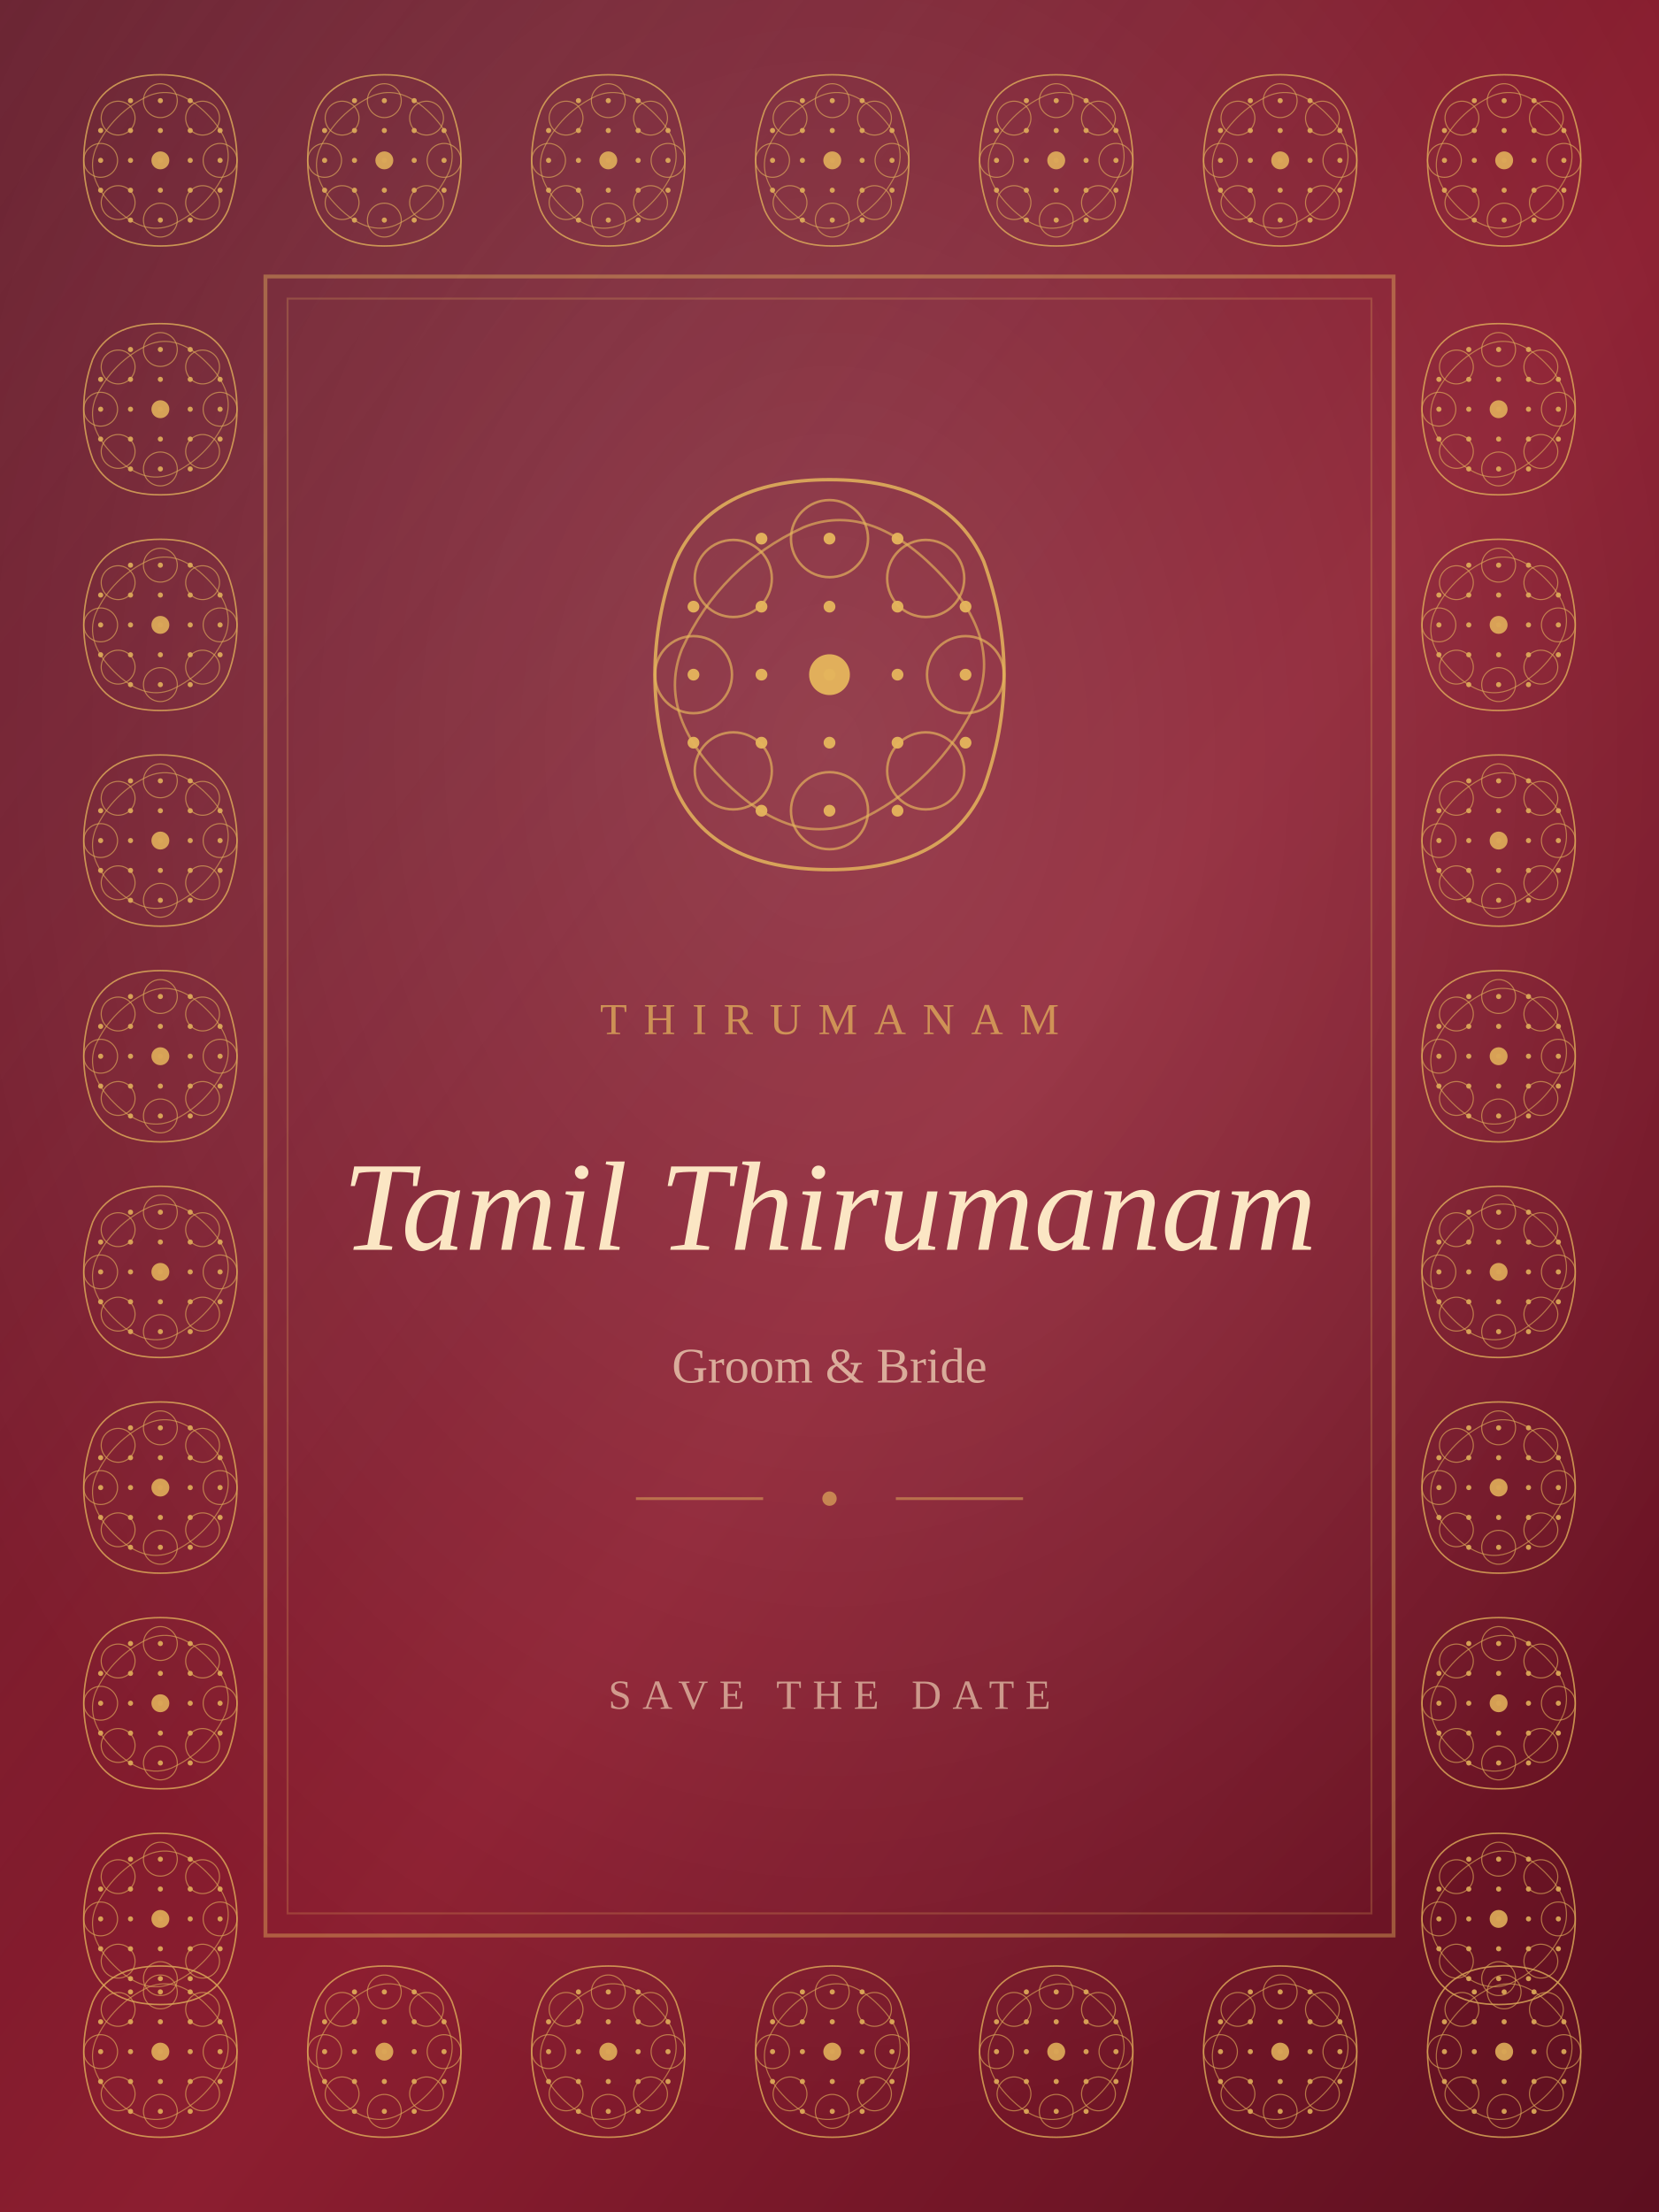
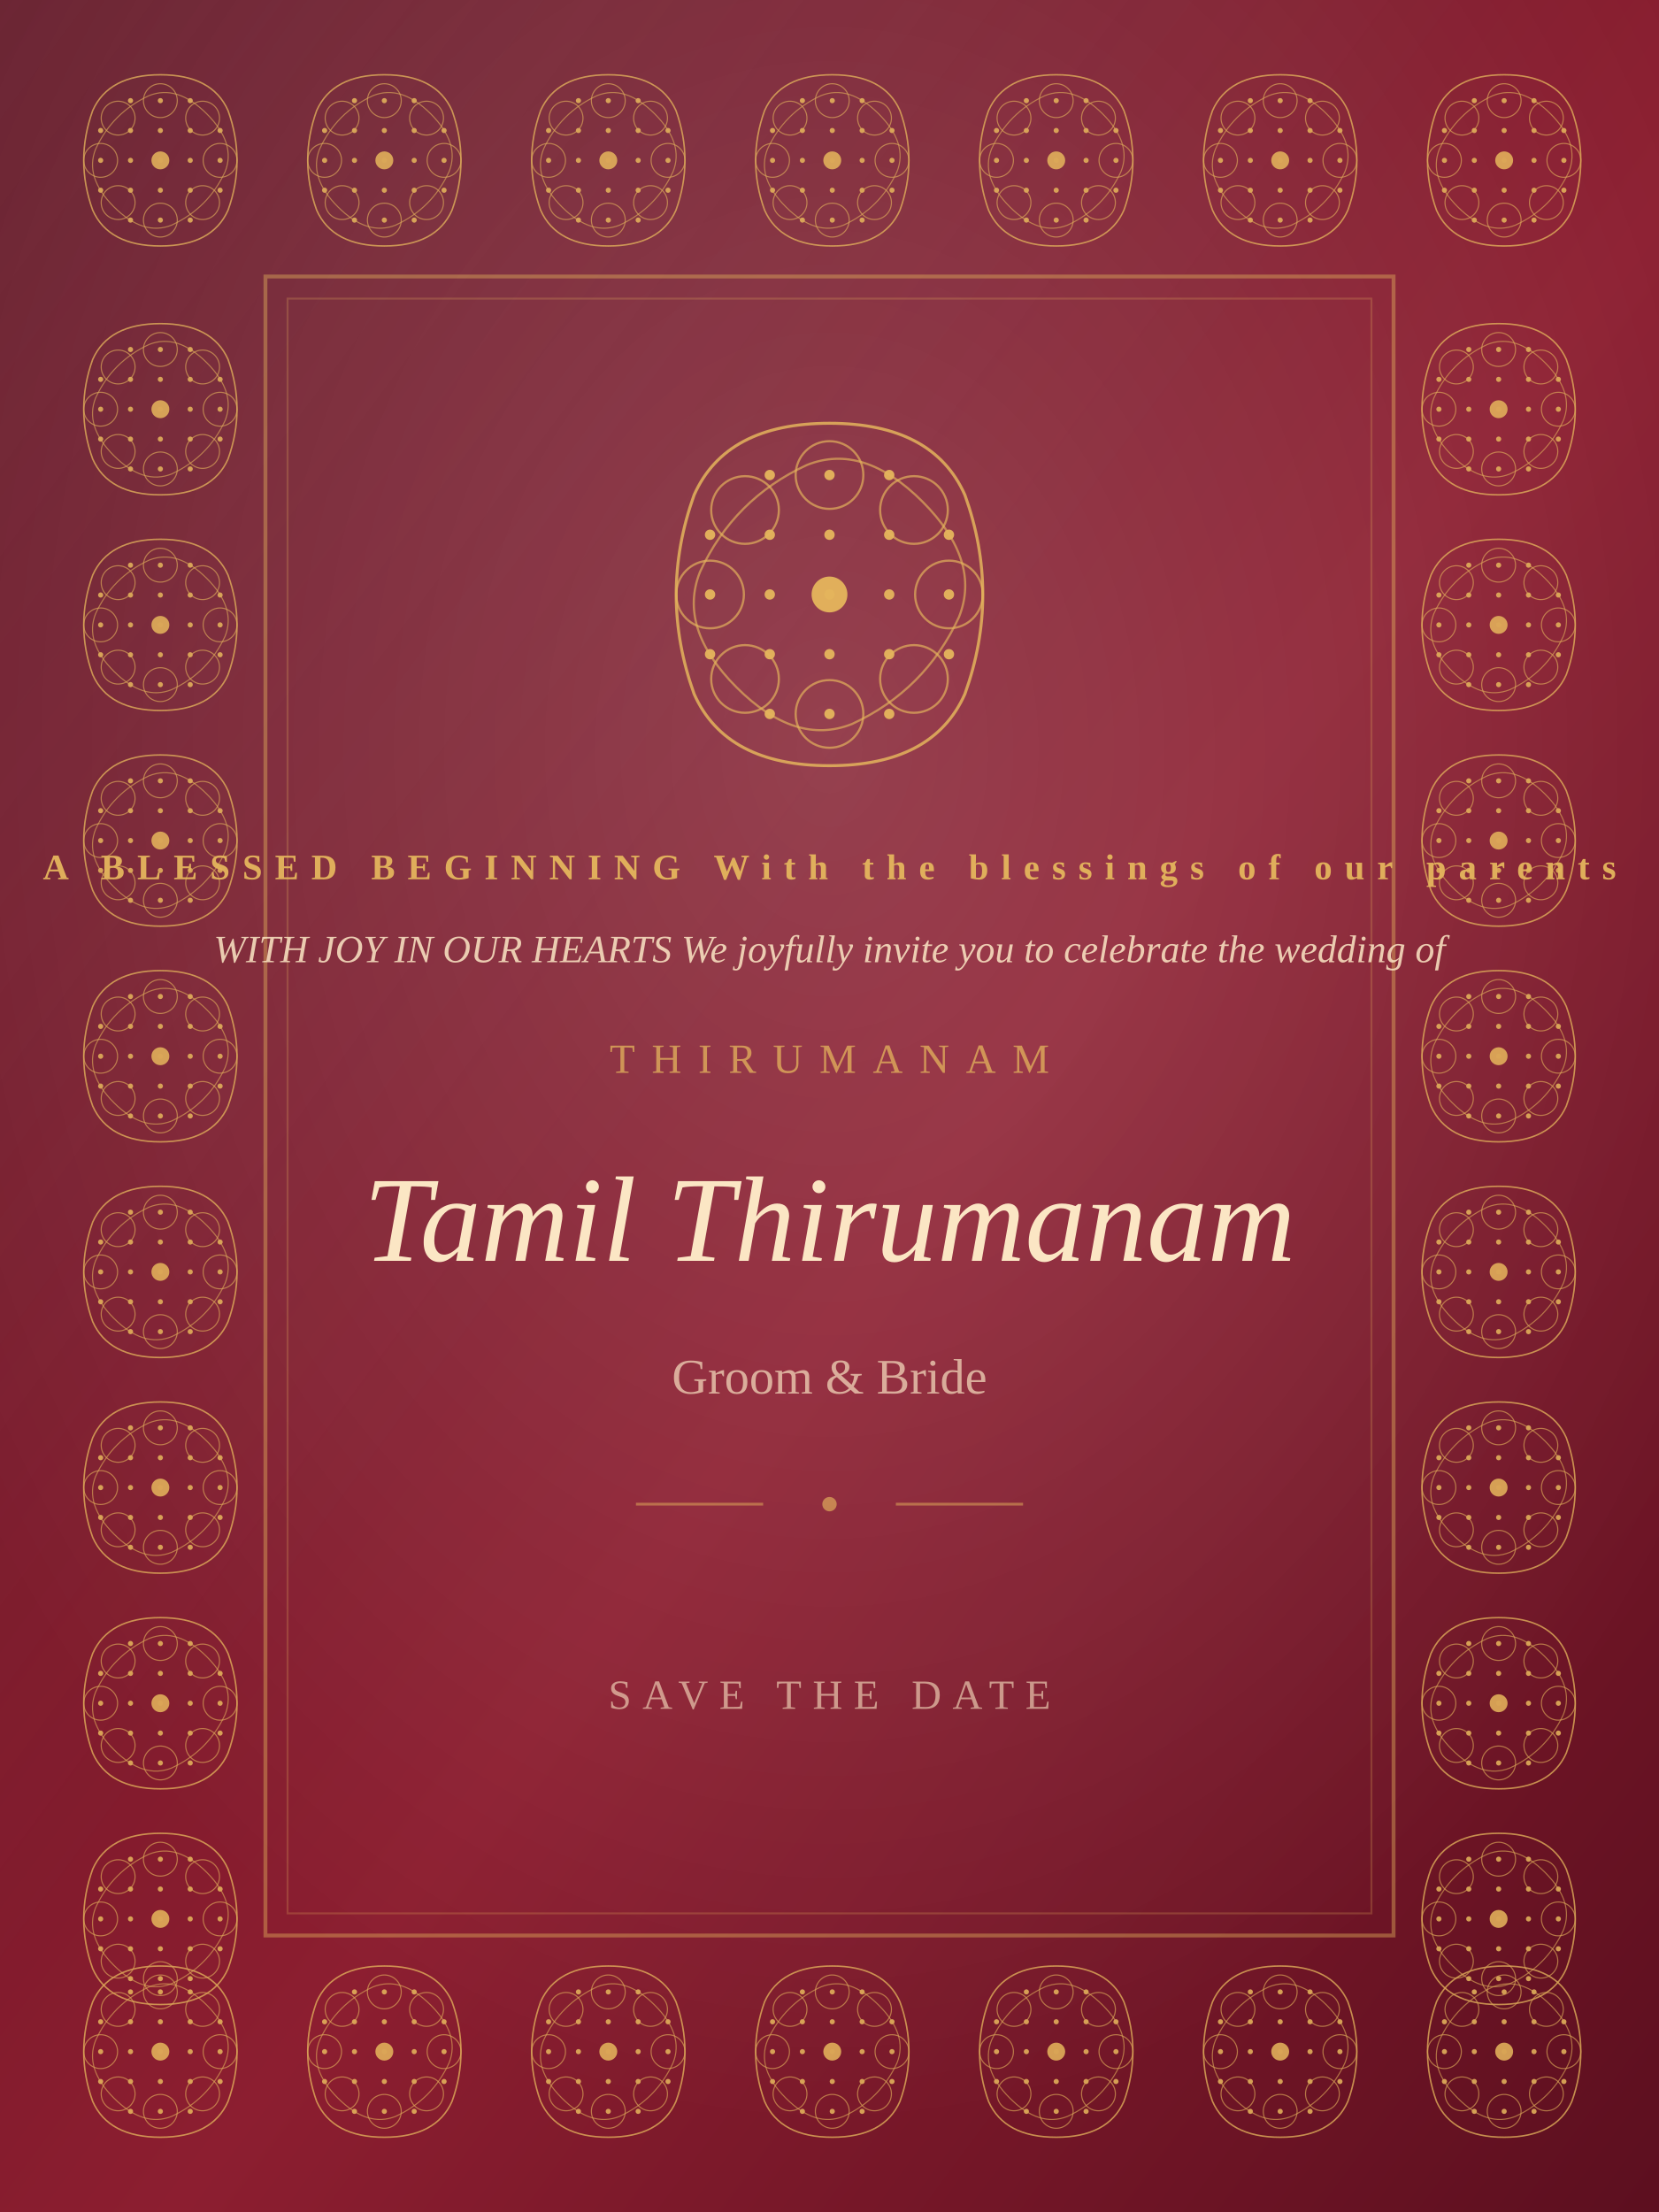
<svg xmlns="http://www.w3.org/2000/svg" xmlns:xlink="http://www.w3.org/1999/xlink" viewBox="0 0 600 800" width="600" height="800" role="img" aria-label="Tamil Thirumanam — wedding invitation template preview">
  <defs>
    <g id="mo">
      <circle cx="-60" cy="-30" r="2.6" fill="#E4B45C" opacity="0.96" />
      <circle cx="-60" cy="0" r="2.6" fill="#E4B45C" opacity="0.96" />
      <circle cx="-60" cy="30" r="2.6" fill="#E4B45C" opacity="0.96" />
      <circle cx="-30" cy="-60" r="2.6" fill="#E4B45C" opacity="0.96" />
      <circle cx="-30" cy="-30" r="2.6" fill="#E4B45C" opacity="0.96" />
      <circle cx="-30" cy="0" r="2.6" fill="#E4B45C" opacity="0.96" />
      <circle cx="-30" cy="30" r="2.6" fill="#E4B45C" opacity="0.96" />
      <circle cx="-30" cy="60" r="2.6" fill="#E4B45C" opacity="0.96" />
      <circle cx="0" cy="-60" r="2.6" fill="#E4B45C" opacity="0.96" />
      <circle cx="0" cy="-30" r="2.6" fill="#E4B45C" opacity="0.96" />
      <circle cx="0" cy="0" r="2.6" fill="#E4B45C" opacity="0.96" />
      <circle cx="0" cy="30" r="2.6" fill="#E4B45C" opacity="0.96" />
      <circle cx="0" cy="60" r="2.6" fill="#E4B45C" opacity="0.96" />
      <circle cx="30" cy="-60" r="2.6" fill="#E4B45C" opacity="0.96" />
      <circle cx="30" cy="-30" r="2.6" fill="#E4B45C" opacity="0.96" />
      <circle cx="30" cy="0" r="2.6" fill="#E4B45C" opacity="0.96" />
      <circle cx="30" cy="30" r="2.6" fill="#E4B45C" opacity="0.96" />
      <circle cx="30" cy="60" r="2.6" fill="#E4B45C" opacity="0.96" />
      <circle cx="60" cy="-30" r="2.6" fill="#E4B45C" opacity="0.96" />
      <circle cx="60" cy="0" r="2.6" fill="#E4B45C" opacity="0.96" />
      <circle cx="60" cy="30" r="2.6" fill="#E4B45C" opacity="0.96" />
      <path d="M 0 -86 Q 52 -86 68 -50 Q 86 0 68 50 Q 52 86 0 86 Q -52 86 -68 50 Q -86 0 -68 -50 Q -52 -86 0 -86 Z" fill="none" stroke="#E4B45C" stroke-width="1.5" opacity="0.85" />
      <g transform="rotate(45)">
        <path d="M 0 -66 Q 42 -66 54 -38 Q 68 0 54 38 Q 42 66 0 66 Q -42 66 -54 38 Q -68 0 -54 -38 Q -42 -66 0 -66 Z" fill="none" stroke="#E4B45C" stroke-width="1.1" opacity="0.65" />
      </g>
      <circle cx="60" cy="0" r="17" fill="none" stroke="#E4B45C" stroke-width="1.1" opacity="0.68" />
      <circle cx="42.43" cy="42.43" r="17" fill="none" stroke="#E4B45C" stroke-width="1.1" opacity="0.68" />
      <circle cx="0" cy="60" r="17" fill="none" stroke="#E4B45C" stroke-width="1.1" opacity="0.68" />
      <circle cx="-42.43" cy="42.43" r="17" fill="none" stroke="#E4B45C" stroke-width="1.1" opacity="0.68" />
      <circle cx="-60" cy="0" r="17" fill="none" stroke="#E4B45C" stroke-width="1.1" opacity="0.68" />
      <circle cx="-42.43" cy="-42.43" r="17" fill="none" stroke="#E4B45C" stroke-width="1.1" opacity="0.68" />
      <circle cx="0" cy="-60" r="17" fill="none" stroke="#E4B45C" stroke-width="1.1" opacity="0.68" />
      <circle cx="42.43" cy="-42.43" r="17" fill="none" stroke="#E4B45C" stroke-width="1.1" opacity="0.68" />
      <circle cx="0" cy="0" r="9" fill="#E4B45C" opacity="0.96" />
    </g>
  </defs>
  <defs>
    <linearGradient id="bg-tamil-thirumanam" x1="0" y1="0" x2="1" y2="1">
      <stop offset="0%" stop-color="#5C0F1F" />
      <stop offset="55%" stop-color="#8C1E30" />
      <stop offset="100%" stop-color="#5C0F1F" />
    </linearGradient>
    <radialGradient id="gl-tamil-thirumanam" cx="50%" cy="34%" r="62%">
      <stop offset="0%" stop-color="#FFFFFF" stop-opacity="0.16" />
      <stop offset="100%" stop-color="#FFFFFF" stop-opacity="0" />
    </radialGradient>
    <linearGradient id="sh-tamil-thirumanam" x1="0" y1="0" x2="1" y2="1">
      <stop offset="0%" stop-color="#FFFFFF" stop-opacity="0.09" />
      <stop offset="45%" stop-color="#FFFFFF" stop-opacity="0" />
    </linearGradient>
  </defs>
  <rect x="0" y="0" width="600" height="800" fill="url(#bg-tamil-thirumanam)" />
  <rect x="0" y="0" width="600" height="800" fill="url(#gl-tamil-thirumanam)" />
  <rect x="0" y="0" width="600" height="800" fill="url(#sh-tamil-thirumanam)" />
  <g opacity="0.9">
    <use href="#mo" xlink:href="#mo" transform="translate(58 58) scale(0.36)" />
    <use href="#mo" xlink:href="#mo" transform="translate(139 58) scale(0.36)" />
    <use href="#mo" xlink:href="#mo" transform="translate(220 58) scale(0.36)" />
    <use href="#mo" xlink:href="#mo" transform="translate(301 58) scale(0.36)" />
    <use href="#mo" xlink:href="#mo" transform="translate(382 58) scale(0.36)" />
    <use href="#mo" xlink:href="#mo" transform="translate(463 58) scale(0.36)" />
    <use href="#mo" xlink:href="#mo" transform="translate(544 58) scale(0.36)" />
    <use href="#mo" xlink:href="#mo" transform="translate(58 742) scale(0.36)" />
    <use href="#mo" xlink:href="#mo" transform="translate(139 742) scale(0.36)" />
    <use href="#mo" xlink:href="#mo" transform="translate(220 742) scale(0.36)" />
    <use href="#mo" xlink:href="#mo" transform="translate(301 742) scale(0.36)" />
    <use href="#mo" xlink:href="#mo" transform="translate(382 742) scale(0.36)" />
    <use href="#mo" xlink:href="#mo" transform="translate(463 742) scale(0.36)" />
    <use href="#mo" xlink:href="#mo" transform="translate(544 742) scale(0.36)" />
    <use href="#mo" xlink:href="#mo" transform="translate(58 148) scale(0.36)" />
    <use href="#mo" xlink:href="#mo" transform="translate(58 226) scale(0.36)" />
    <use href="#mo" xlink:href="#mo" transform="translate(58 304) scale(0.36)" />
    <use href="#mo" xlink:href="#mo" transform="translate(58 382) scale(0.36)" />
    <use href="#mo" xlink:href="#mo" transform="translate(58 460) scale(0.36)" />
    <use href="#mo" xlink:href="#mo" transform="translate(58 538) scale(0.36)" />
    <use href="#mo" xlink:href="#mo" transform="translate(58 616) scale(0.36)" />
    <use href="#mo" xlink:href="#mo" transform="translate(58 694) scale(0.36)" />
    <use href="#mo" xlink:href="#mo" transform="translate(542 148) scale(0.36)" />
    <use href="#mo" xlink:href="#mo" transform="translate(542 226) scale(0.36)" />
    <use href="#mo" xlink:href="#mo" transform="translate(542 304) scale(0.36)" />
    <use href="#mo" xlink:href="#mo" transform="translate(542 382) scale(0.36)" />
    <use href="#mo" xlink:href="#mo" transform="translate(542 460) scale(0.36)" />
    <use href="#mo" xlink:href="#mo" transform="translate(542 538) scale(0.36)" />
    <use href="#mo" xlink:href="#mo" transform="translate(542 616) scale(0.36)" />
    <use href="#mo" xlink:href="#mo" transform="translate(542 694) scale(0.36)" />
  </g>
  <rect x="96" y="100" width="408" height="600" fill="none" stroke="#E4B45C" stroke-width="1.4" opacity="0.42" />
  <rect x="104" y="108" width="392" height="584" fill="none" stroke="#E4B45C" stroke-width="0.7" opacity="0.24" />
-   <use href="#mo" xlink:href="#mo" transform="translate(300 244) scale(0.82)" />
-   <text x="300" y="374" text-anchor="middle" font-family="Georgia, 'Times New Roman', serif" font-size="16" letter-spacing="6" fill="#E4B45C" opacity="0.72">THIRUMANAM</text>
-   <text x="300" y="452" text-anchor="middle" font-family="Cambria, Georgia, 'Times New Roman', serif" font-size="46" font-style="italic" fill="#FBE6C4">Tamil Thirumanam</text>
-   <text x="300" y="500" text-anchor="middle" font-family="Georgia, 'Times New Roman', serif" font-size="18" fill="#FBE6C4" opacity="0.68">Groom &amp; Bride</text>
-   <line x1="230" y1="542" x2="276" y2="542" stroke="#E4B45C" stroke-width="1" opacity="0.5" />
-   <circle cx="300" cy="542" r="2.6" fill="#E4B45C" opacity="0.65" />
-   <line x1="324" y1="542" x2="370" y2="542" stroke="#E4B45C" stroke-width="1" opacity="0.5" />
+   <use href="#mo" xlink:href="#mo" transform="translate(300 215) scale(0.72)" />
+   <text x="300" y="318" text-anchor="middle" font-family="Georgia, 'Times New Roman', serif" font-size="13" font-weight="bold" letter-spacing="4.5" fill="#E4B45C" opacity="0.95">A BLESSED BEGINNING With the blessings of our parents</text>
+   <text x="300" y="348" text-anchor="middle" font-family="Georgia, 'Times New Roman', serif" font-size="14" font-style="italic" fill="#FBE6C4" opacity="0.85">WITH JOY IN OUR HEARTS  We joyfully invite you to celebrate the wedding of</text>
+   <text x="300" y="388" text-anchor="middle" font-family="Georgia, 'Times New Roman', serif" font-size="15" letter-spacing="6" fill="#E4B45C" opacity="0.75">THIRUMANAM</text>
+   <text x="300" y="456" text-anchor="middle" font-family="Cambria, Georgia, 'Times New Roman', serif" font-size="44" font-style="italic" fill="#FBE6C4">Tamil Thirumanam</text>
+   <text x="300" y="504" text-anchor="middle" font-family="Georgia, 'Times New Roman', serif" font-size="18" fill="#FBE6C4" opacity="0.68">Groom &amp; Bride</text>
+   <line x1="230" y1="544" x2="276" y2="544" stroke="#E4B45C" stroke-width="1" opacity="0.5" />
+   <circle cx="300" cy="544" r="2.6" fill="#E4B45C" opacity="0.65" />
+   <line x1="324" y1="544" x2="370" y2="544" stroke="#E4B45C" stroke-width="1" opacity="0.5" />
  <text x="300" y="618" text-anchor="middle" font-family="Georgia, 'Times New Roman', serif" font-size="15" letter-spacing="4" fill="#FBE6C4" opacity="0.6">SAVE THE DATE</text>
</svg>
